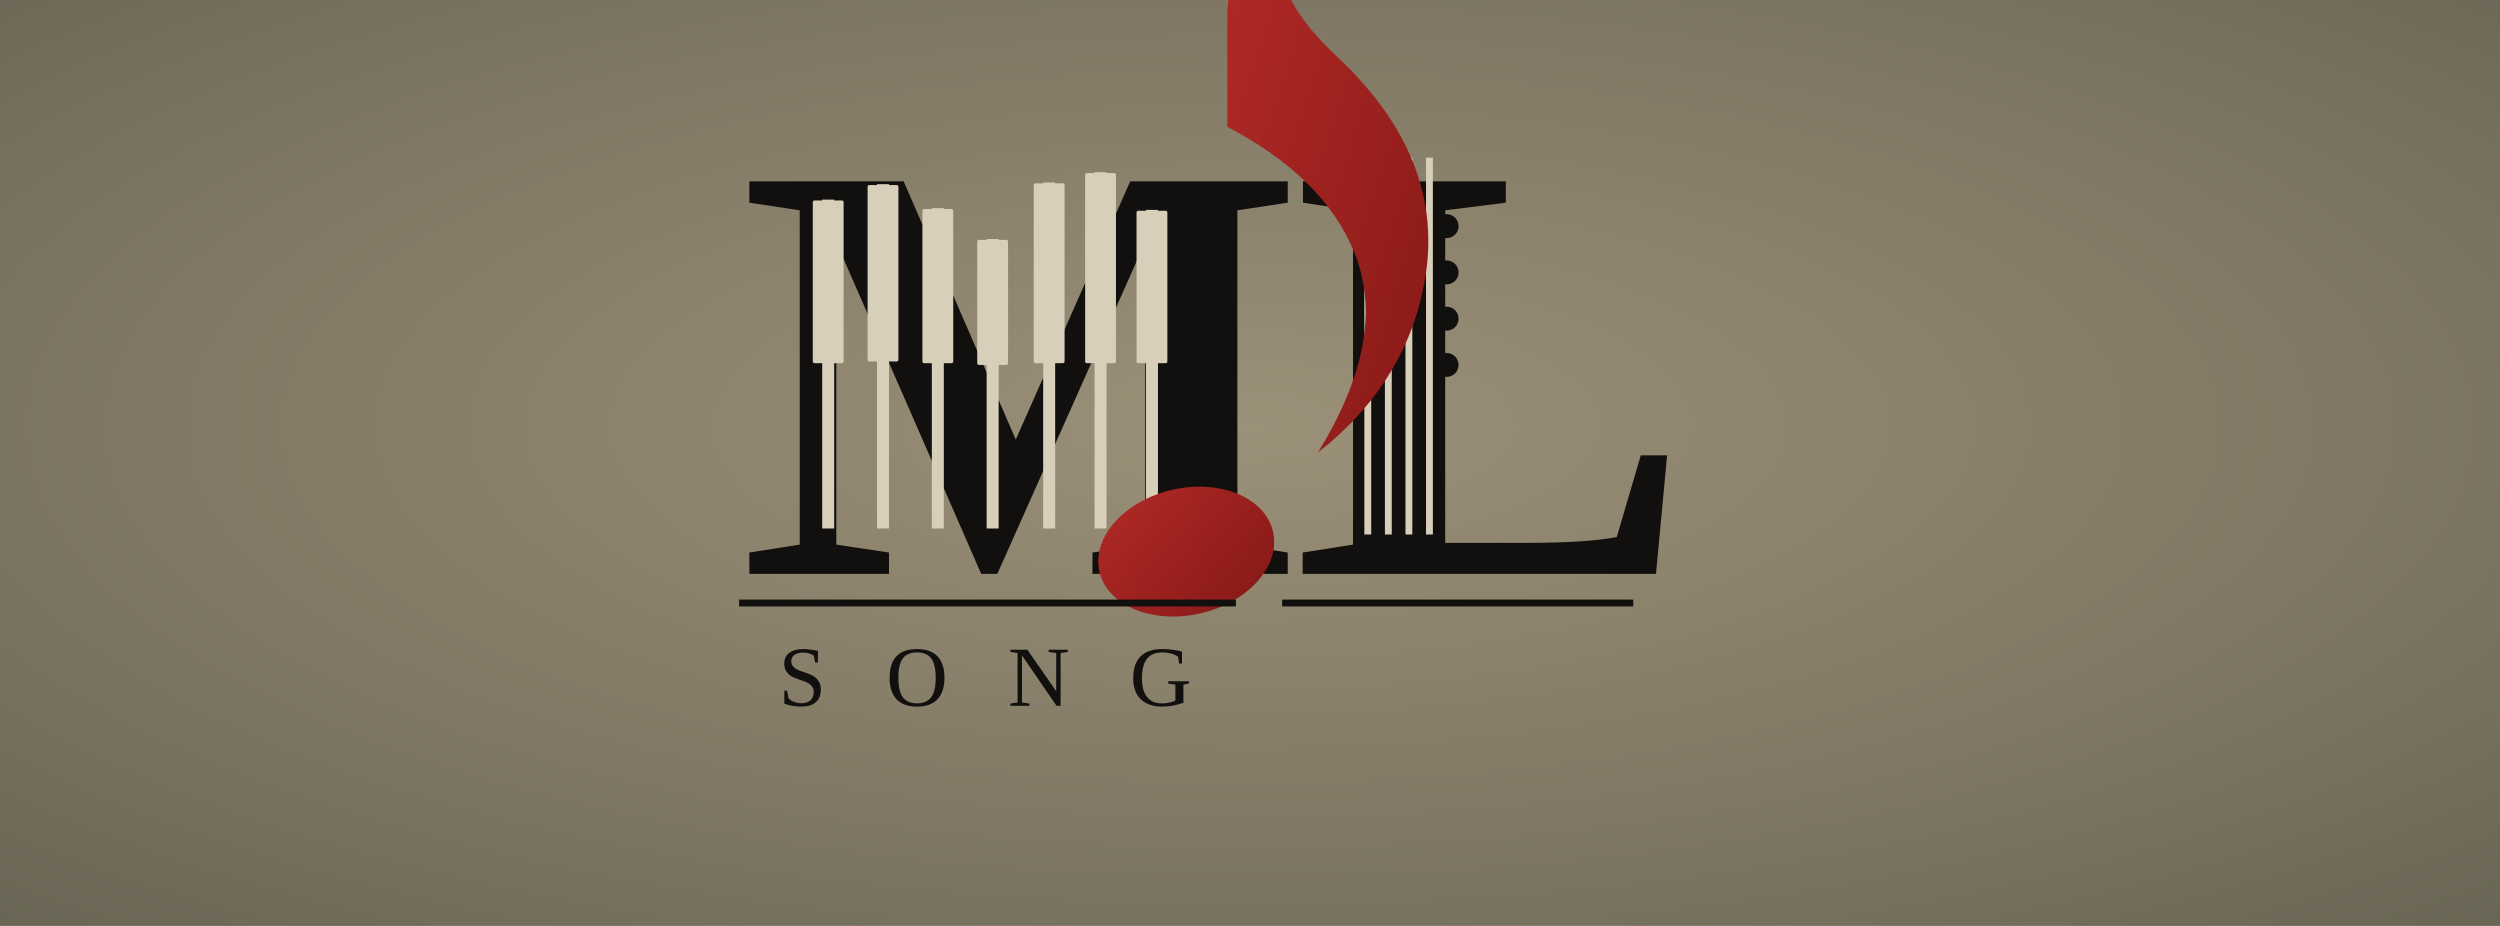
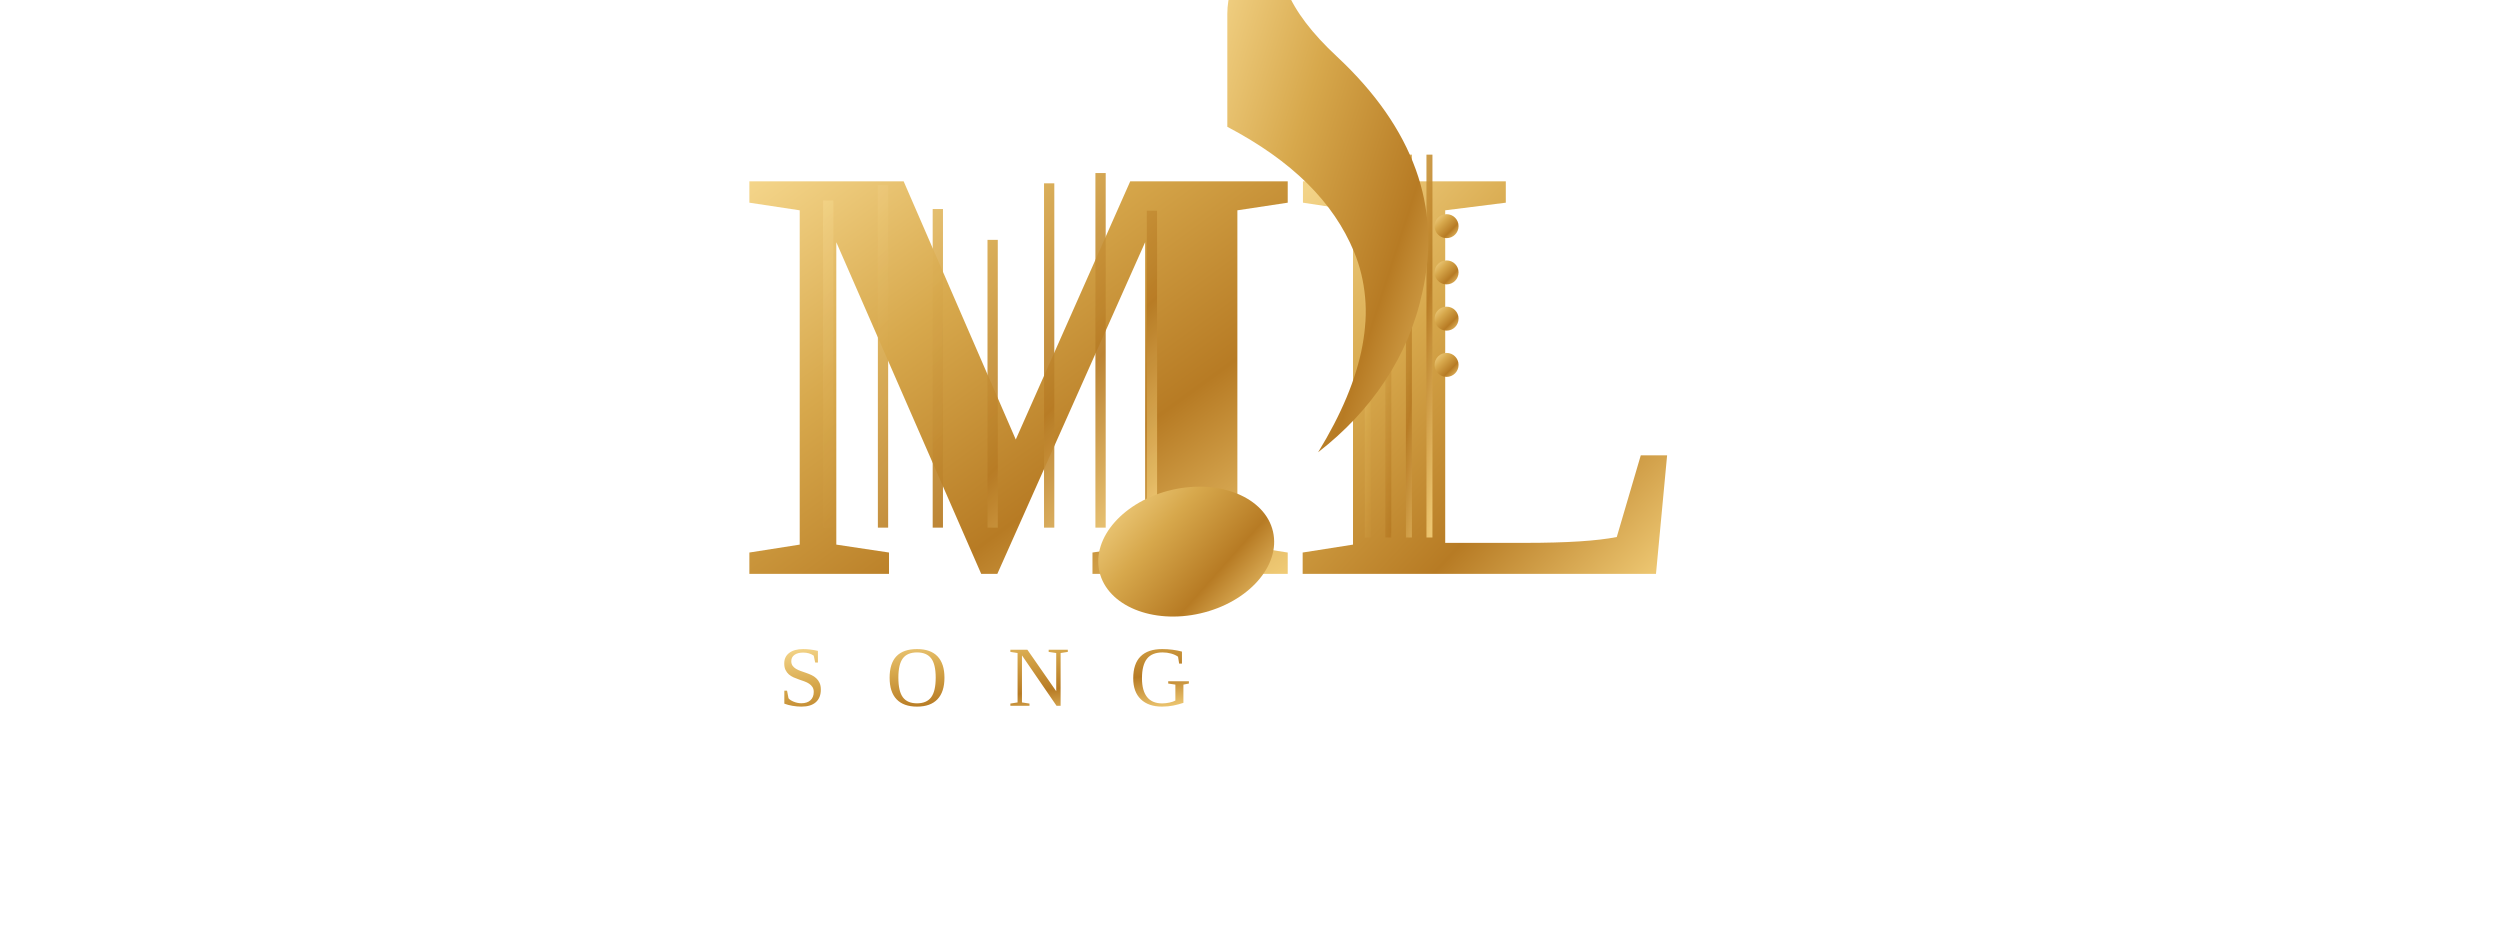
<svg xmlns="http://www.w3.org/2000/svg" viewBox="0 0 1080 400" role="img" aria-labelledby="title desc">
  <defs>
-     <radialGradient id="bronze" cx="50%" cy="46%" r="74%">
-       <stop offset="0%" stop-color="#9b9078" />
-       <stop offset="58%" stop-color="#817965" />
-       <stop offset="100%" stop-color="#696554" />
-     </radialGradient>
-     <linearGradient id="note" x1="0" y1="0" x2="1" y2="1">
-       <stop offset="0%" stop-color="#b12a26" />
-       <stop offset="100%" stop-color="#841816" />
+     <linearGradient id="gold" x1="0" y1="0" x2="1" y2="1">
+       <stop offset="0%" stop-color="#f4d58a" />
+       <stop offset="34%" stop-color="#d7a84c" />
+       <stop offset="68%" stop-color="#b77b24" />
+       <stop offset="100%" stop-color="#f0cb76" />
    </linearGradient>
  </defs>
-   <rect width="1080" height="400" fill="url(#bronze)" />
-   <g transform="translate(212,-54) scale(.74)">
-     <g fill="#11100e" font-family="Georgia, 'Times New Roman', serif" font-weight="700">
+   <g transform="translate(212,-54) scale(.74)" fill="url(#gold)" stroke="url(#gold)">
+     <g font-family="Georgia, 'Times New Roman', serif" font-weight="700" stroke="none">
      <text x="145" y="408" font-size="350">M</text>
      <text x="468" y="408" font-size="350">L</text>
    </g>
-     <g stroke="#d8cfba" stroke-width="7" stroke-linecap="square">
+     <g stroke-width="6" stroke-linecap="square" fill="none" opacity=".92">
      <path d="M197 193v185M229 184v194M261 198v180M293 216v162M326 183v195M356 177v201M386 199v179" />
+       <path d="M512 165v220M524 165v220M536 165v220M548 165v220" stroke-width="3.5" />
    </g>
-     <g fill="#d8cfba">
-       <rect x="188" y="190" width="18" height="95" rx="1" />
-       <rect x="220" y="181" width="18" height="103" rx="1" />
-       <rect x="252" y="195" width="18" height="90" rx="1" />
-       <rect x="284" y="213" width="18" height="73" rx="1" />
-       <rect x="317" y="180" width="18" height="105" rx="1" />
-       <rect x="347" y="174" width="18" height="111" rx="1" />
-       <rect x="377" y="196" width="18" height="89" rx="1" />
-     </g>
-     <g stroke="#d8cfba" stroke-width="4">
-       <path d="M512 165v220M524 165v220M536 165v220M548 165v220" />
-     </g>
-     <g fill="#11100e">
+     <g stroke="none">
      <circle cx="558" cy="205" r="7" />
      <circle cx="558" cy="232" r="7" />
      <circle cx="558" cy="259" r="7" />
      <circle cx="558" cy="286" r="7" />
-     </g>
-     <g fill="url(#note)">
      <ellipse cx="406" cy="395" rx="52" ry="37" transform="rotate(-13 406 395)" />
      <path d="M430 395V81c0-20 13-39 33-51-8 25 2 49 31 76 45 42 61 88 50 137-8 38-30 70-61 94 27-44 35-83 21-117-12-29-36-53-74-73v248z" />
    </g>
-     <path d="M145 425h290M462 425h205" stroke="#11100e" stroke-width="4" />
-     <text x="168" y="485" fill="#11100e" font-family="Georgia, 'Times New Roman', serif" font-size="50" letter-spacing="35">SONG</text>
+     <path d="M145 425h290M462 425h205" stroke-width="4" fill="none" />
+     <text x="168" y="485" stroke="none" font-family="Georgia, 'Times New Roman', serif" font-size="50" letter-spacing="35">SONG</text>
  </g>
</svg>
